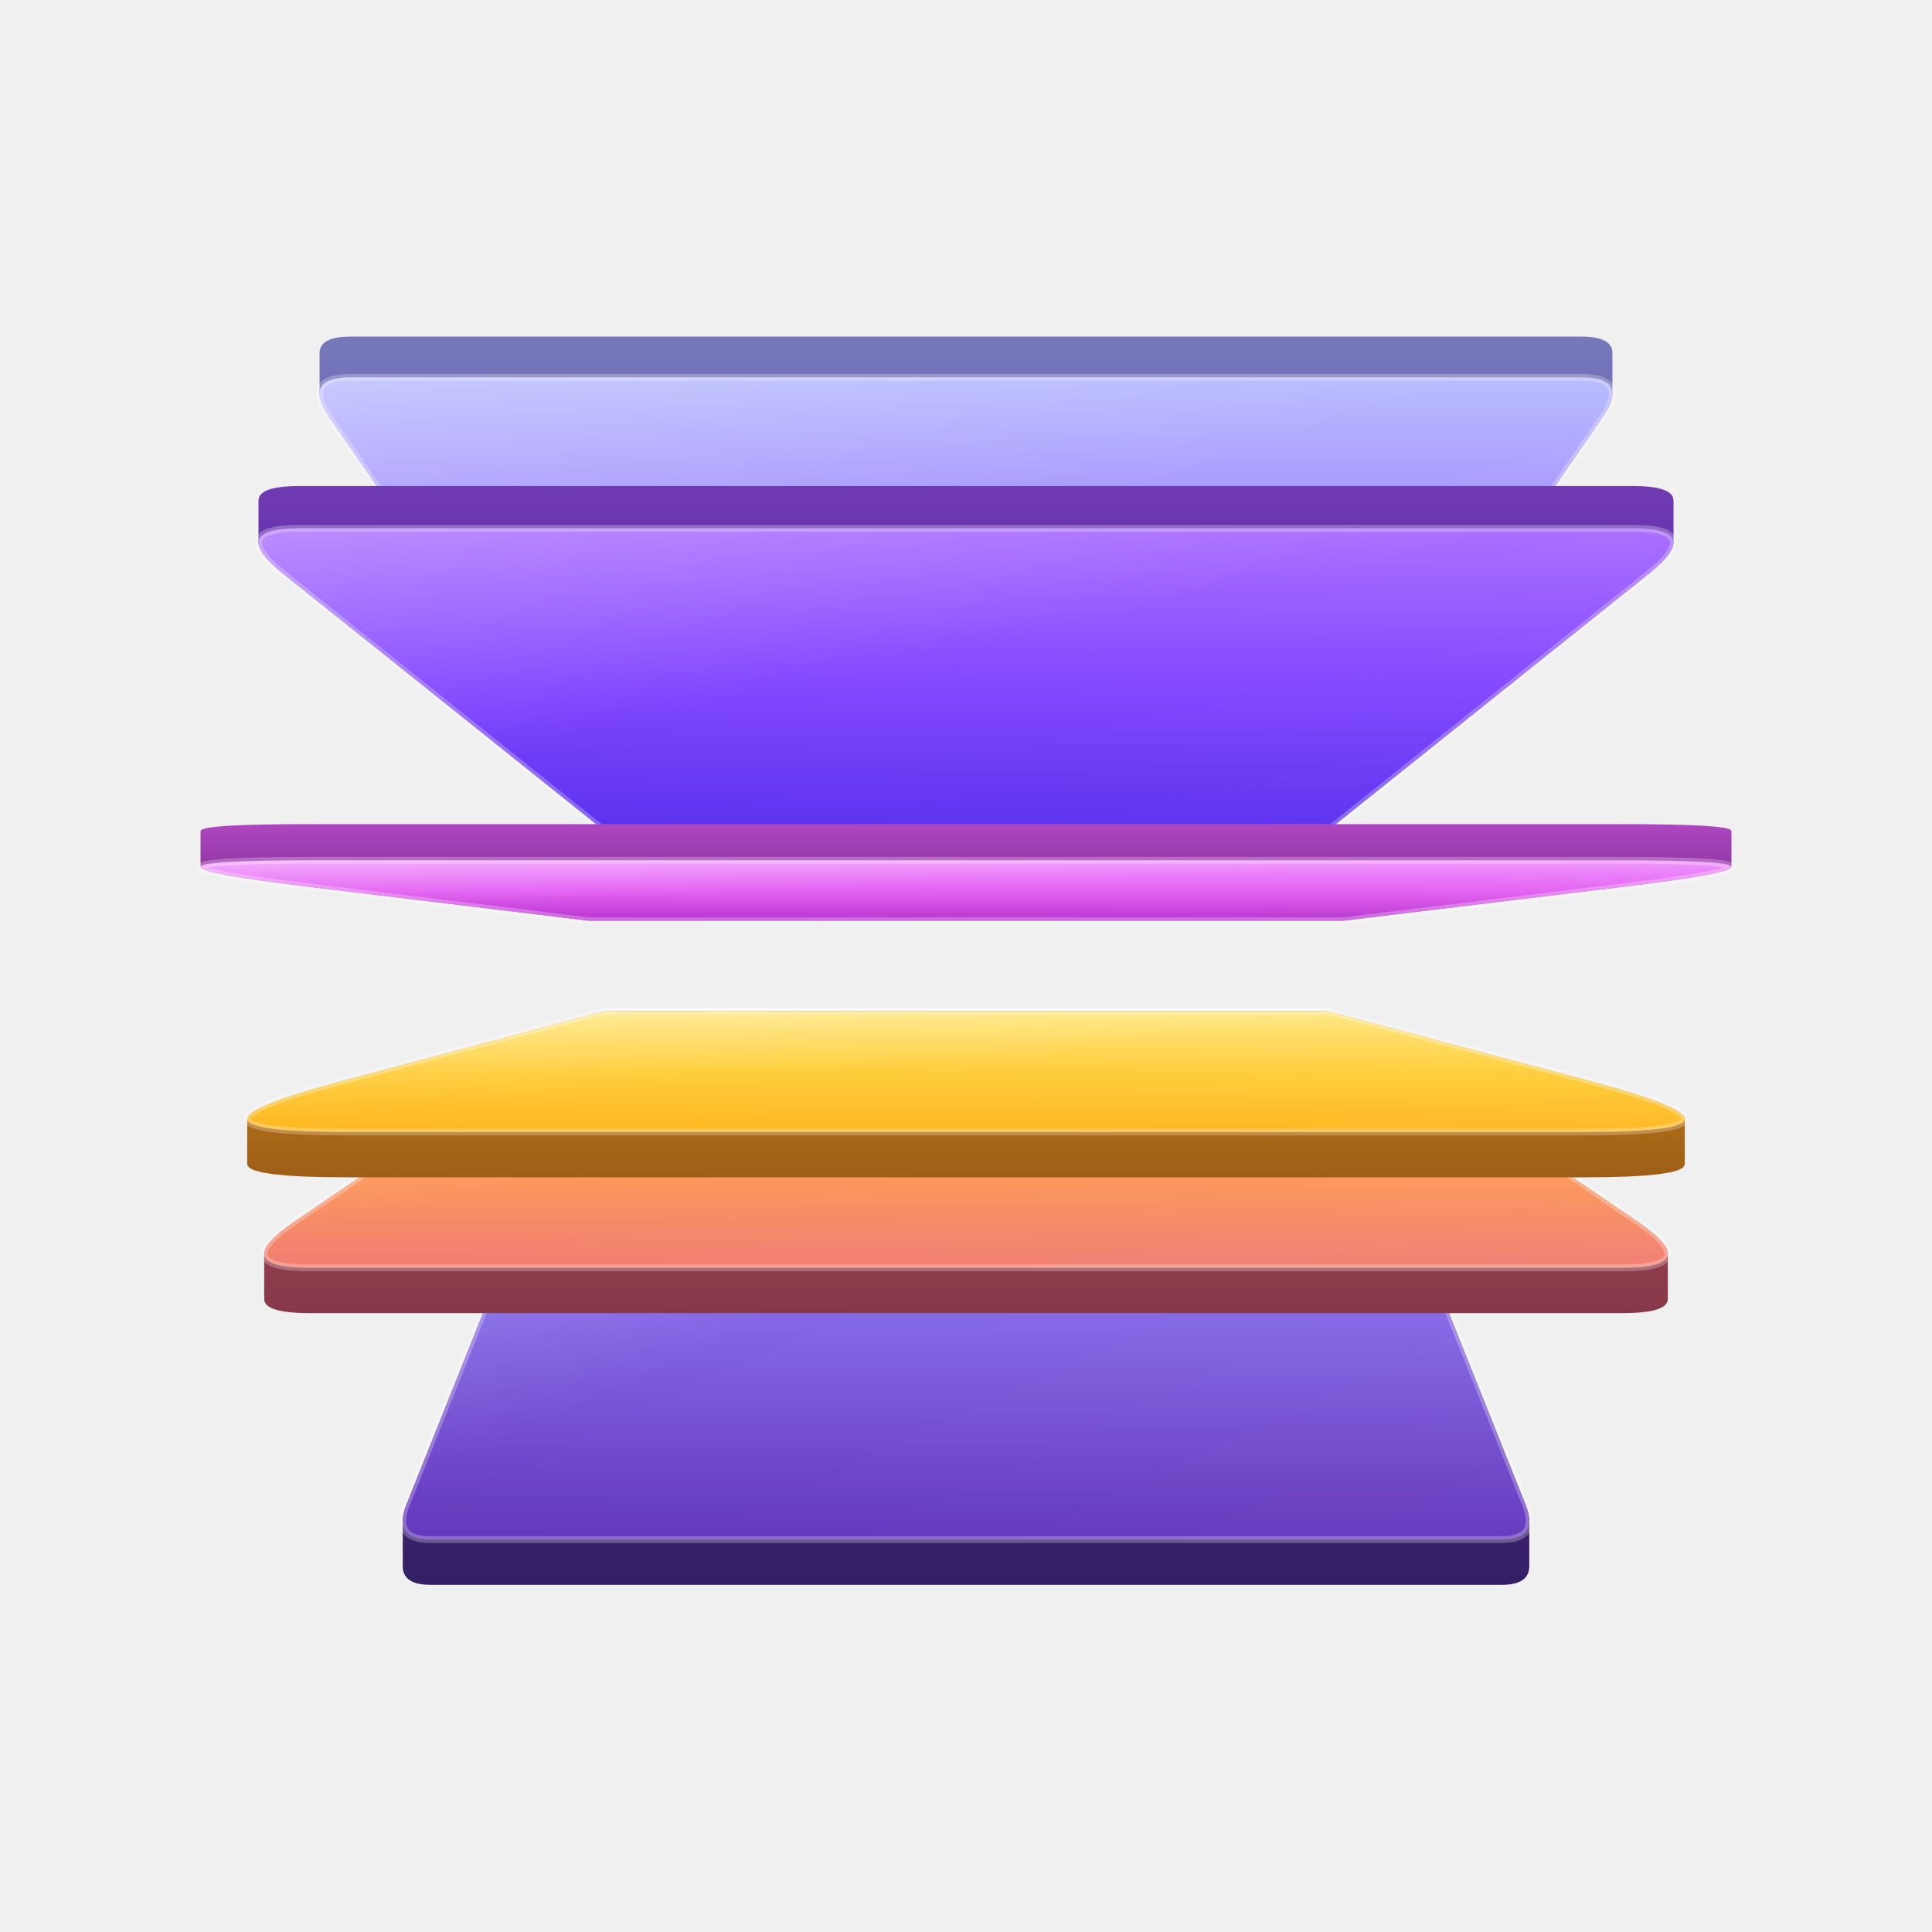
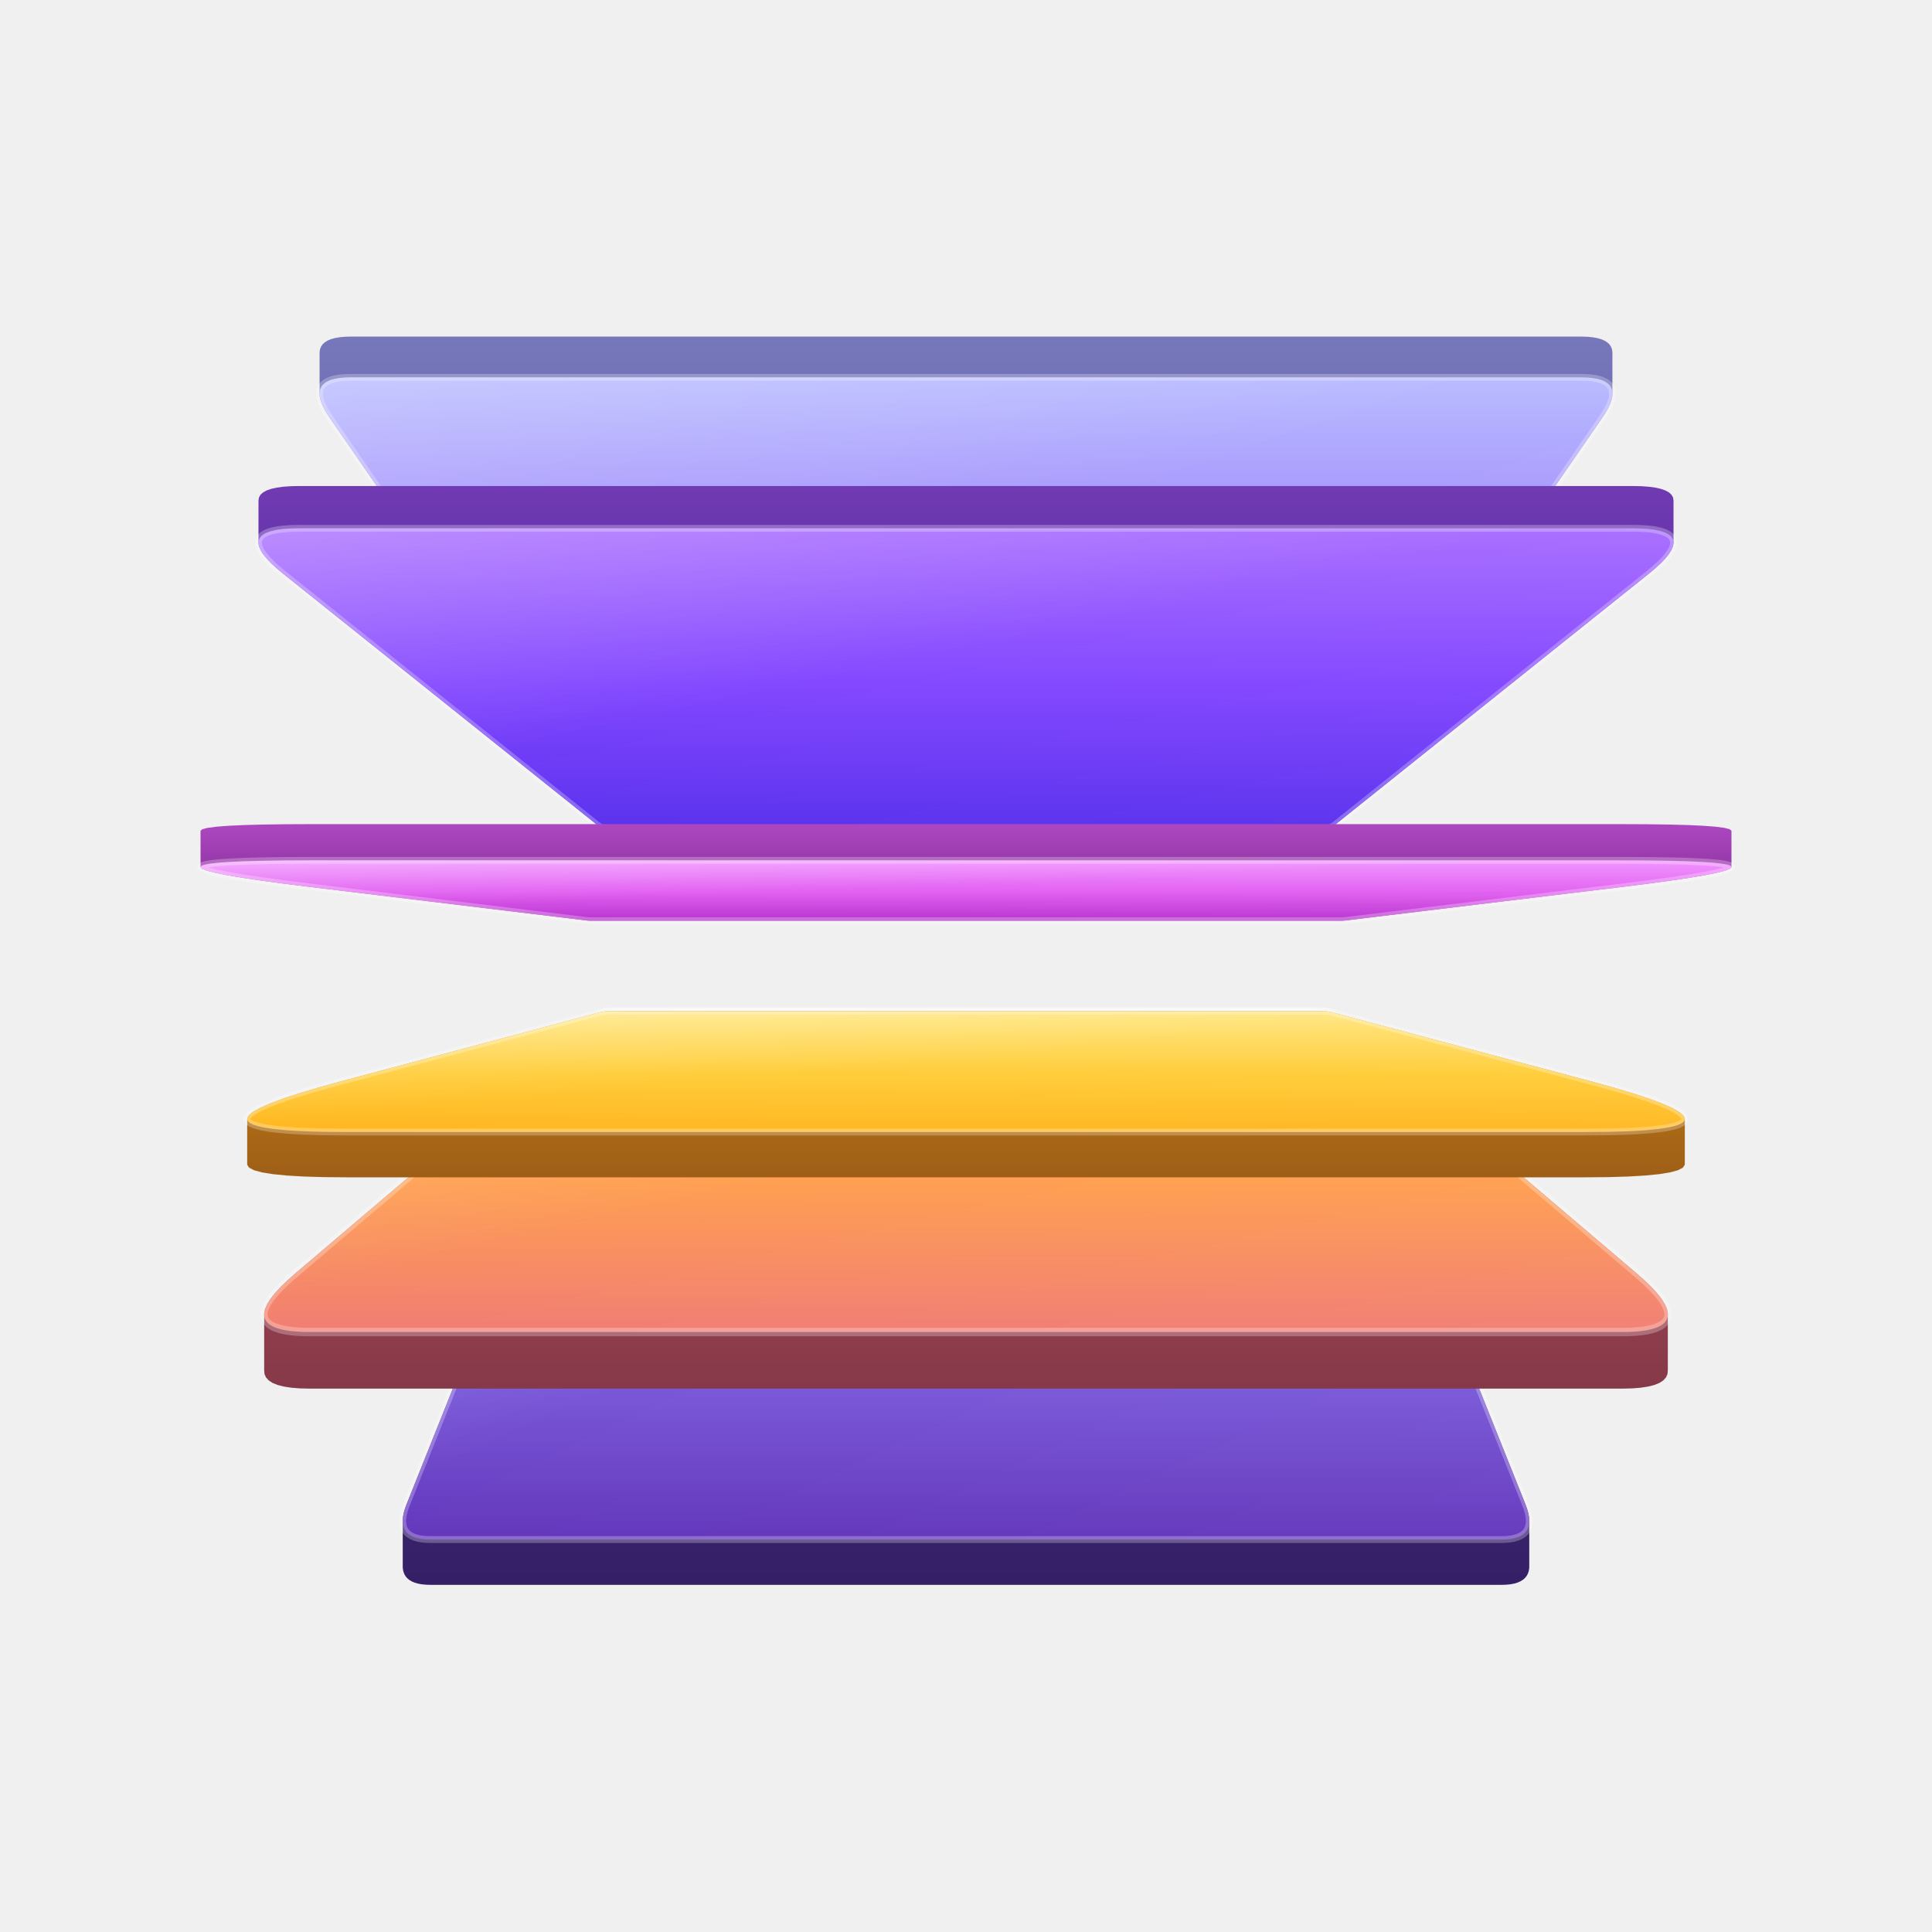
<svg xmlns="http://www.w3.org/2000/svg" width="128" height="128" viewBox="0 9 128 128">
  <defs>
    <linearGradient id="sheen" x1="0" y1="0" x2="1" y2="1">
      <stop stop-color="#ffffff" stop-opacity=".2" />
      <stop offset=".45" stop-color="#ffffff" stop-opacity="0" />
      <stop offset="1" stop-color="#ffffff" stop-opacity=".03" />
    </linearGradient>
    <linearGradient id="upper-lilac-face" x1="0" y1="0" x2="0" y2="1">
      <stop stop-color="#b9bcff" />
      <stop offset=".52" stop-color="#9a7afb" />
      <stop offset="1" stop-color="#5730ee" />
    </linearGradient>
    <linearGradient id="upper-lilac-edge" x1="0" y1="0" x2="0" y2="1">
      <stop stop-color="#7778bb" />
      <stop offset="1" stop-color="#4d37a0" />
    </linearGradient>
    <path id="upper-lilac-shape" d="M21.838 36.665 Q20.000 34.000 23.237 34.000 L104.763 34.000 Q108.000 34.000 106.162 36.665 L88.507 62.265 Q88.000 63.000 87.107 63.000 L40.893 63.000 Q40.000 63.000 39.493 62.265 Z" />
    <linearGradient id="upper-violet-face" x1="0" y1="0" x2="0" y2="1">
      <stop stop-color="#aa70ff" />
      <stop offset=".52" stop-color="#8348ff" />
      <stop offset="1" stop-color="#5930ed" />
    </linearGradient>
    <linearGradient id="upper-violet-edge" x1="0" y1="0" x2="0" y2="1">
      <stop stop-color="#703ab2" />
      <stop offset="1" stop-color="#42209b" />
    </linearGradient>
    <path id="upper-violet-shape" d="M18.784 47.027 Q15.000 44.000 19.846 44.000 L108.154 44.000 Q113.000 44.000 109.216 47.027 L88.466 63.627 Q88.000 64.000 87.404 64.000 L40.596 64.000 Q40.000 64.000 39.534 63.627 Z" />
    <linearGradient id="upper-magenta-face" x1="0" y1="0" x2="0" y2="1">
      <stop stop-color="#f197ff" />
      <stop offset=".52" stop-color="#e261f1" />
      <stop offset="1" stop-color="#b732cf" />
    </linearGradient>
    <linearGradient id="upper-magenta-edge" x1="0" y1="0" x2="0" y2="1">
      <stop stop-color="#ad47c1" />
      <stop offset="1" stop-color="#762687" />
    </linearGradient>
    <path id="upper-magenta-shape" d="M20.520 67.760 Q6.000 66.000 20.626 66.000 L107.374 66.000 Q122.000 66.000 107.480 67.760 L89.102 69.988 Q89.000 70.000 88.897 70.000 L39.103 70.000 Q39.000 70.000 38.898 69.988 Z" />
    <linearGradient id="lower-violet-face" x1="0" y1="0" x2="0" y2="1">
      <stop stop-color="#f7b343" />
      <stop offset=".52" stop-color="#8970ec" />
      <stop offset="1" stop-color="#6336bb" />
    </linearGradient>
    <linearGradient id="lower-violet-edge" x1="0" y1="0" x2="0" y2="1">
      <stop stop-color="#4e298f" />
      <stop offset="1" stop-color="#352066" />
    </linearGradient>
    <path id="lower-violet-shape" d="M39.573 77.069 Q40.000 76.000 41.151 76.000 L86.849 76.000 Q88.000 76.000 88.427 77.069 L101.067 108.669 Q102.000 111.000 99.489 111.000 L28.511 111.000 Q26.000 111.000 26.933 108.669 Z" />
    <linearGradient id="lower-coral-face" x1="0" y1="0" x2="0" y2="1">
      <stop stop-color="#ffd655" />
      <stop offset=".52" stop-color="#ffa051" />
      <stop offset="1" stop-color="#f17d73" />
    </linearGradient>
    <linearGradient id="lower-coral-edge" x1="0" y1="0" x2="0" y2="1">
      <stop stop-color="#b85055" />
      <stop offset="1" stop-color="#863949" />
    </linearGradient>
    <path id="lower-coral-shape" d="M39.567 76.294 Q40.000 76.000 40.523 76.000 L87.477 76.000 Q88.000 76.000 88.433 76.294 L108.433 89.894 Q113.000 93.000 107.477 93.000 L20.523 93.000 Q15.000 93.000 19.567 89.894 Z" />
    <linearGradient id="lower-amber-face" x1="0" y1="0" x2="0" y2="1">
      <stop stop-color="#ffe785" />
      <stop offset=".52" stop-color="#ffcd3b" />
      <stop offset="1" stop-color="#ffb620" />
    </linearGradient>
    <linearGradient id="lower-amber-edge" x1="0" y1="0" x2="0" y2="1">
      <stop stop-color="#c58315" />
      <stop offset="1" stop-color="#9e5e17" />
    </linearGradient>
    <path id="lower-amber-shape" d="M39.785 76.057 Q40.000 76.000 40.223 76.000 L87.777 76.000 Q88.000 76.000 88.215 76.057 L105.465 80.657 Q118.000 84.000 105.027 84.000 L22.973 84.000 Q10.000 84.000 22.535 80.657 Z" />
  </defs>
  <g id="upper-lilac">
    <path d="M21.173 32.341 L21.201 32.143 L21.269 31.966 L21.376 31.810 L21.523 31.675 L21.709 31.560 L21.936 31.467 L22.202 31.394 L22.507 31.342 L22.852 31.310 L23.237 31.300 L104.763 31.300 L105.148 31.310 L105.493 31.342 L105.798 31.394 L106.064 31.467 L106.291 31.560 L106.477 31.675 L106.624 31.810 L106.731 31.966 L106.799 32.143 L106.827 32.341 L106.827 35.041 L106.815 35.260 L106.764 35.499 L106.673 35.759 L106.542 36.040 L106.372 36.342 L106.162 36.665 L88.507 62.265 L88.442 62.354 L88.374 62.437 L88.303 62.515 L88.229 62.587 L88.152 62.653 L88.072 62.713 L87.989 62.767 L87.904 62.816 L87.814 62.859 L87.722 62.897 L87.627 62.928 L87.529 62.954 L87.428 62.974 L87.324 62.989 L87.217 62.997 L87.107 63.000 L40.893 63.000 L40.783 62.997 L40.676 62.989 L40.572 62.974 L40.471 62.954 L40.373 62.928 L40.278 62.897 L40.186 62.859 L40.096 62.816 L40.011 62.767 L39.928 62.713 L39.848 62.653 L39.771 62.587 L39.697 62.515 L39.626 62.437 L39.558 62.354 L39.493 62.265 L21.838 36.665 L21.628 36.342 L21.458 36.040 L21.327 35.759 L21.236 35.499 L21.185 35.260 L21.173 35.041 Z" fill="url(#upper-lilac-edge)" />
    <use href="#upper-lilac-shape" fill="url(#upper-lilac-face)" />
    <use href="#upper-lilac-shape" fill="url(#sheen)" />
    <use href="#upper-lilac-shape" fill="none" stroke="#ffffff" stroke-opacity=".26" stroke-width=".45" />
  </g>
  <g id="upper-violet">
    <path d="M17.125 42.158 L17.157 41.957 L17.258 41.779 L17.425 41.626 L17.660 41.496 L17.962 41.389 L18.332 41.306 L18.769 41.247 L19.274 41.212 L19.846 41.200 L108.154 41.200 L108.726 41.212 L109.231 41.247 L109.668 41.306 L110.038 41.389 L110.340 41.496 L110.575 41.626 L110.742 41.779 L110.843 41.957 L110.875 42.158 L110.875 44.958 L110.840 45.182 L110.738 45.431 L110.569 45.703 L110.332 45.998 L110.027 46.318 L109.655 46.660 L109.216 47.027 L88.466 63.627 L88.407 63.672 L88.347 63.714 L88.287 63.754 L88.225 63.790 L88.162 63.824 L88.098 63.854 L88.033 63.882 L87.968 63.907 L87.901 63.929 L87.833 63.948 L87.764 63.964 L87.694 63.977 L87.623 63.987 L87.551 63.994 L87.478 63.999 L87.404 64.000 L40.596 64.000 L40.522 63.999 L40.449 63.994 L40.377 63.987 L40.306 63.977 L40.236 63.964 L40.167 63.948 L40.099 63.929 L40.032 63.907 L39.967 63.882 L39.902 63.854 L39.838 63.824 L39.775 63.790 L39.713 63.754 L39.653 63.714 L39.593 63.672 L39.534 63.627 L18.784 47.027 L18.345 46.660 L17.973 46.318 L17.668 45.998 L17.431 45.703 L17.262 45.431 L17.160 45.182 L17.125 44.958 Z" fill="url(#upper-violet-edge)" />
    <use href="#upper-violet-shape" fill="url(#upper-violet-face)" />
    <use href="#upper-violet-shape" fill="url(#sheen)" />
    <use href="#upper-violet-shape" fill="none" stroke="#ffffff" stroke-opacity=".26" stroke-width=".45" />
  </g>
  <g id="upper-magenta">
    <path d="M13.287 64.040 L13.407 63.937 L13.755 63.848 L14.331 63.772 L15.135 63.710 L16.166 63.662 L17.425 63.628 L18.912 63.607 L20.626 63.600 L107.374 63.600 L109.088 63.607 L110.575 63.628 L111.834 63.662 L112.865 63.710 L113.669 63.772 L114.245 63.848 L114.593 63.937 L114.714 64.040 L114.714 66.440 L114.606 66.557 L114.271 66.688 L113.709 66.832 L112.918 66.990 L111.900 67.162 L110.655 67.347 L109.181 67.547 L107.480 67.760 L89.102 69.988 L89.089 69.989 L89.076 69.991 L89.064 69.992 L89.051 69.993 L89.038 69.994 L89.025 69.995 L89.013 69.996 L89.000 69.997 L88.987 69.998 L88.974 69.998 L88.961 69.999 L88.948 69.999 L88.936 70.000 L88.923 70.000 L88.910 70.000 L88.897 70.000 L39.103 70.000 L39.090 70.000 L39.077 70.000 L39.064 70.000 L39.052 69.999 L39.039 69.999 L39.026 69.998 L39.013 69.998 L39.000 69.997 L38.987 69.996 L38.975 69.995 L38.962 69.994 L38.949 69.993 L38.936 69.992 L38.924 69.991 L38.911 69.989 L38.898 69.988 L20.520 67.760 L18.819 67.547 L17.345 67.347 L16.100 67.162 L15.082 66.990 L14.291 66.832 L13.729 66.688 L13.394 66.557 L13.287 66.440 Z" fill="url(#upper-magenta-edge)" />
    <use href="#upper-magenta-shape" fill="url(#upper-magenta-face)" />
    <use href="#upper-magenta-shape" fill="url(#sheen)" />
    <use href="#upper-magenta-shape" fill="none" stroke="#ffffff" stroke-opacity=".26" stroke-width=".45" />
  </g>
  <g id="lower-violet">
    <path d="M26.682 109.689 L26.704 109.461 L26.754 109.215 L26.830 108.951 L26.933 108.669 L39.573 77.069 L39.629 76.940 L39.691 76.818 L39.759 76.706 L39.832 76.601 L39.911 76.505 L39.995 76.418 L40.085 76.338 L40.181 76.267 L40.282 76.205 L40.390 76.150 L40.502 76.104 L40.621 76.067 L40.745 76.038 L40.875 76.017 L41.010 76.004 L41.151 76.000 L86.849 76.000 L86.990 76.004 L87.125 76.017 L87.255 76.038 L87.379 76.067 L87.498 76.104 L87.610 76.150 L87.718 76.205 L87.819 76.267 L87.915 76.338 L88.005 76.418 L88.089 76.505 L88.168 76.601 L88.241 76.706 L88.309 76.818 L88.371 76.940 L88.427 77.069 L101.067 108.669 L101.170 108.951 L101.246 109.215 L101.296 109.461 L101.318 109.689 L101.318 112.689 L101.314 112.898 L101.282 113.089 L101.224 113.262 L101.139 113.417 L101.027 113.554 L100.888 113.672 L100.722 113.772 L100.529 113.854 L100.310 113.918 L100.063 113.964 L99.789 113.991 L99.489 114.000 L28.511 114.000 L28.211 113.991 L27.937 113.964 L27.690 113.918 L27.471 113.854 L27.278 113.772 L27.112 113.672 L26.973 113.554 L26.861 113.417 L26.776 113.262 L26.718 113.089 L26.686 112.898 L26.682 112.689 Z" fill="url(#lower-violet-edge)" />
    <use href="#lower-violet-shape" fill="url(#lower-violet-face)" />
    <use href="#lower-violet-shape" fill="url(#sheen)" />
    <use href="#lower-violet-shape" fill="none" stroke="#ffffff" stroke-opacity=".26" stroke-width=".45" />
  </g>
-   <g id="lower-coral">
+   <g id="lower-coral" transform="translate(0 76) scale(1 1.25) translate(0 -76)">
    <path d="M17.502 92.017 L17.561 91.787 L17.698 91.532 L17.914 91.253 L18.209 90.950 L18.583 90.622 L19.036 90.270 L19.567 89.894 L39.567 76.294 L39.621 76.258 L39.677 76.225 L39.733 76.194 L39.789 76.165 L39.846 76.139 L39.904 76.115 L39.963 76.093 L40.023 76.073 L40.083 76.056 L40.143 76.041 L40.205 76.029 L40.267 76.018 L40.330 76.010 L40.394 76.005 L40.458 76.001 L40.523 76.000 L87.477 76.000 L87.542 76.001 L87.606 76.005 L87.670 76.010 L87.733 76.018 L87.795 76.029 L87.857 76.041 L87.917 76.056 L87.977 76.073 L88.037 76.093 L88.096 76.115 L88.154 76.139 L88.211 76.165 L88.267 76.194 L88.323 76.225 L88.379 76.258 L88.433 76.294 L108.433 89.894 L108.964 90.270 L109.417 90.622 L109.791 90.950 L110.086 91.253 L110.302 91.532 L110.439 91.787 L110.498 92.017 L110.498 95.017 L110.477 95.224 L110.378 95.405 L110.200 95.563 L109.944 95.697 L109.608 95.806 L109.193 95.891 L108.700 95.951 L108.128 95.988 L107.477 96.000 L20.523 96.000 L19.872 95.988 L19.300 95.951 L18.807 95.891 L18.392 95.806 L18.056 95.697 L17.800 95.563 L17.622 95.405 L17.523 95.224 L17.502 95.017 Z" fill="url(#lower-coral-edge)" />
    <use href="#lower-coral-shape" fill="url(#lower-coral-face)" />
    <use href="#lower-coral-shape" fill="url(#sheen)" />
    <use href="#lower-coral-shape" fill="none" stroke="#ffffff" stroke-opacity=".26" stroke-width=".45" />
  </g>
  <g id="lower-amber">
    <path d="M16.377 83.164 L16.449 82.942 L16.721 82.694 L17.192 82.420 L17.862 82.120 L18.731 81.793 L19.800 81.441 L21.068 81.062 L22.535 80.657 L39.785 76.057 L39.812 76.050 L39.839 76.044 L39.866 76.038 L39.893 76.032 L39.920 76.027 L39.947 76.022 L39.975 76.018 L40.002 76.014 L40.029 76.011 L40.057 76.008 L40.084 76.006 L40.112 76.004 L40.140 76.002 L40.167 76.001 L40.195 76.000 L40.223 76.000 L87.777 76.000 L87.805 76.000 L87.833 76.001 L87.860 76.002 L87.888 76.004 L87.916 76.006 L87.943 76.008 L87.971 76.011 L87.998 76.014 L88.025 76.018 L88.053 76.022 L88.080 76.027 L88.107 76.032 L88.134 76.038 L88.161 76.044 L88.188 76.050 L88.215 76.057 L105.465 80.657 L106.932 81.062 L108.200 81.441 L109.269 81.793 L110.138 82.120 L110.808 82.420 L111.279 82.694 L111.551 82.942 L111.623 83.164 L111.623 86.164 L111.496 86.360 L111.170 86.530 L110.644 86.674 L109.919 86.791 L108.995 86.882 L107.872 86.948 L106.549 86.987 L105.027 87.000 L22.973 87.000 L21.451 86.987 L20.128 86.948 L19.005 86.882 L18.081 86.791 L17.356 86.674 L16.830 86.530 L16.504 86.360 L16.377 86.164 Z" fill="url(#lower-amber-edge)" />
    <use href="#lower-amber-shape" fill="url(#lower-amber-face)" />
    <use href="#lower-amber-shape" fill="url(#sheen)" />
    <use href="#lower-amber-shape" fill="none" stroke="#ffffff" stroke-opacity=".26" stroke-width=".45" />
  </g>
</svg>
